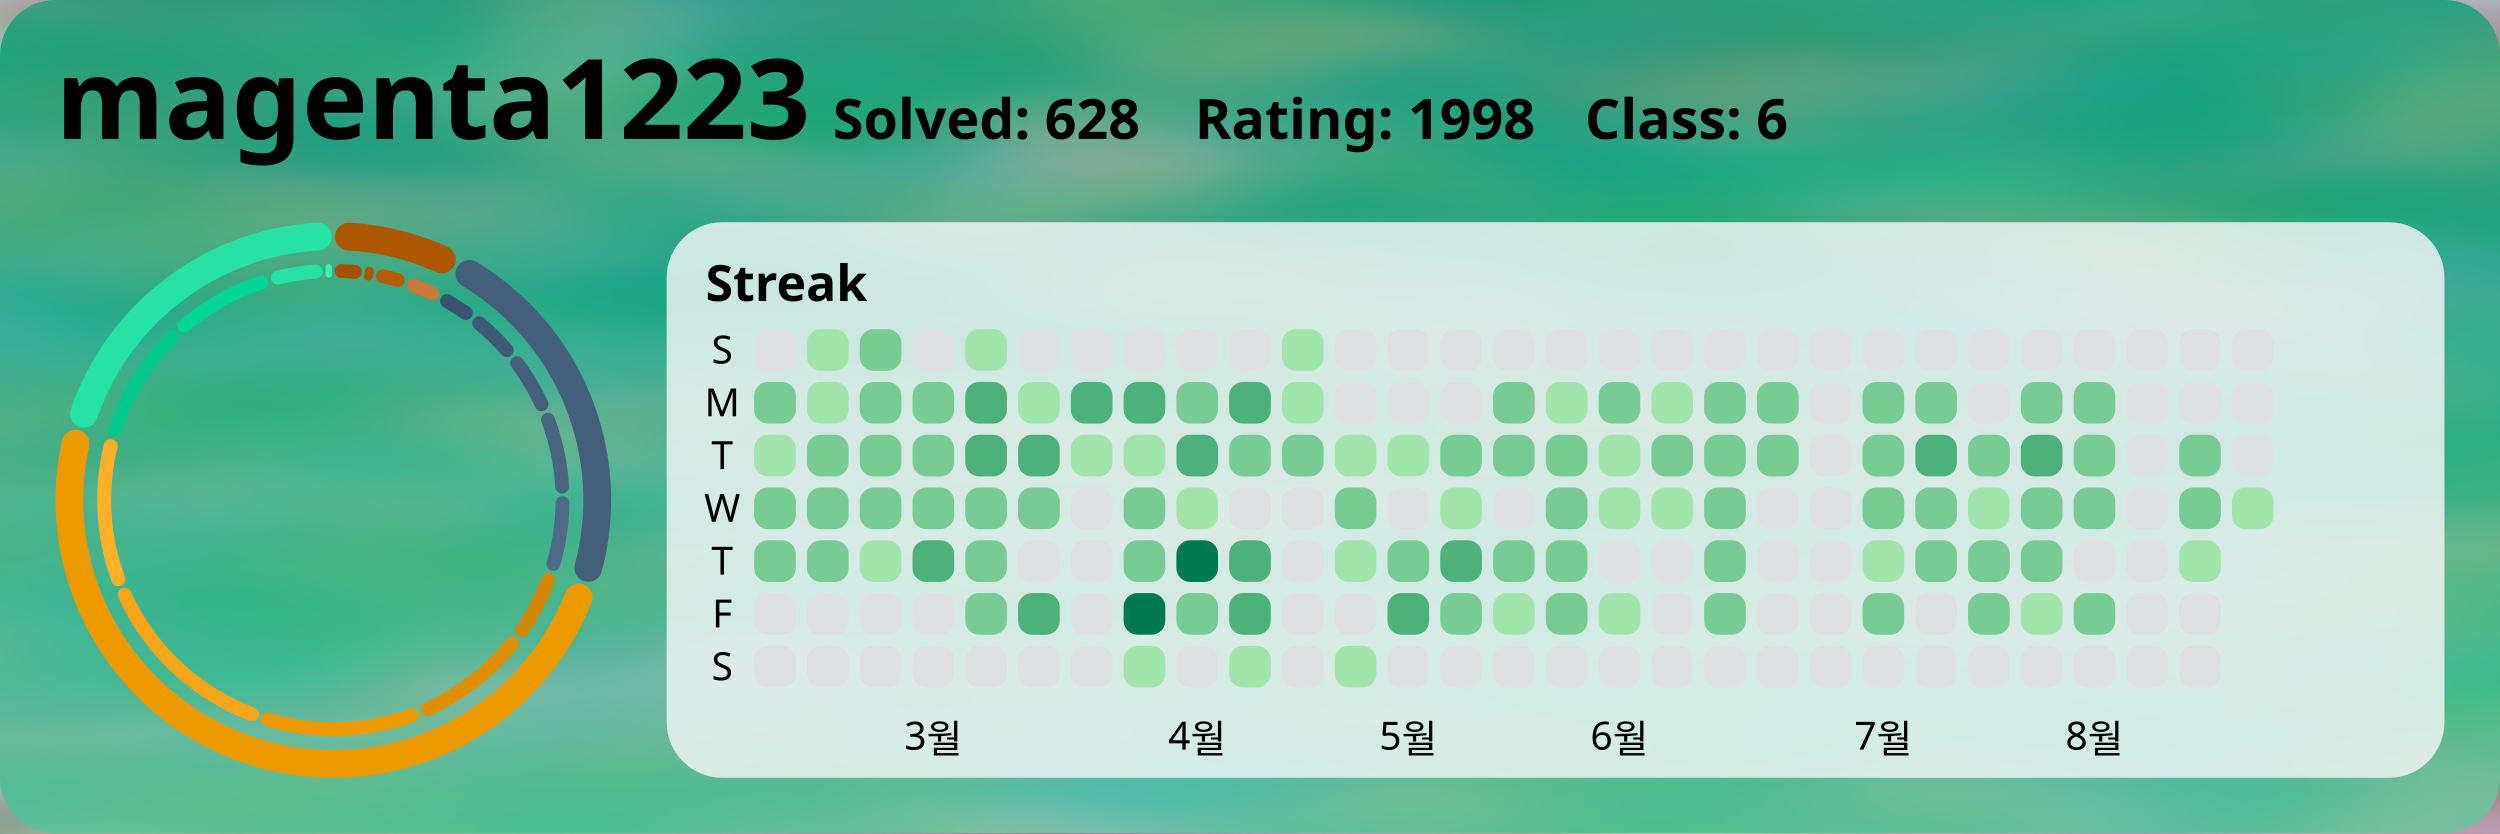
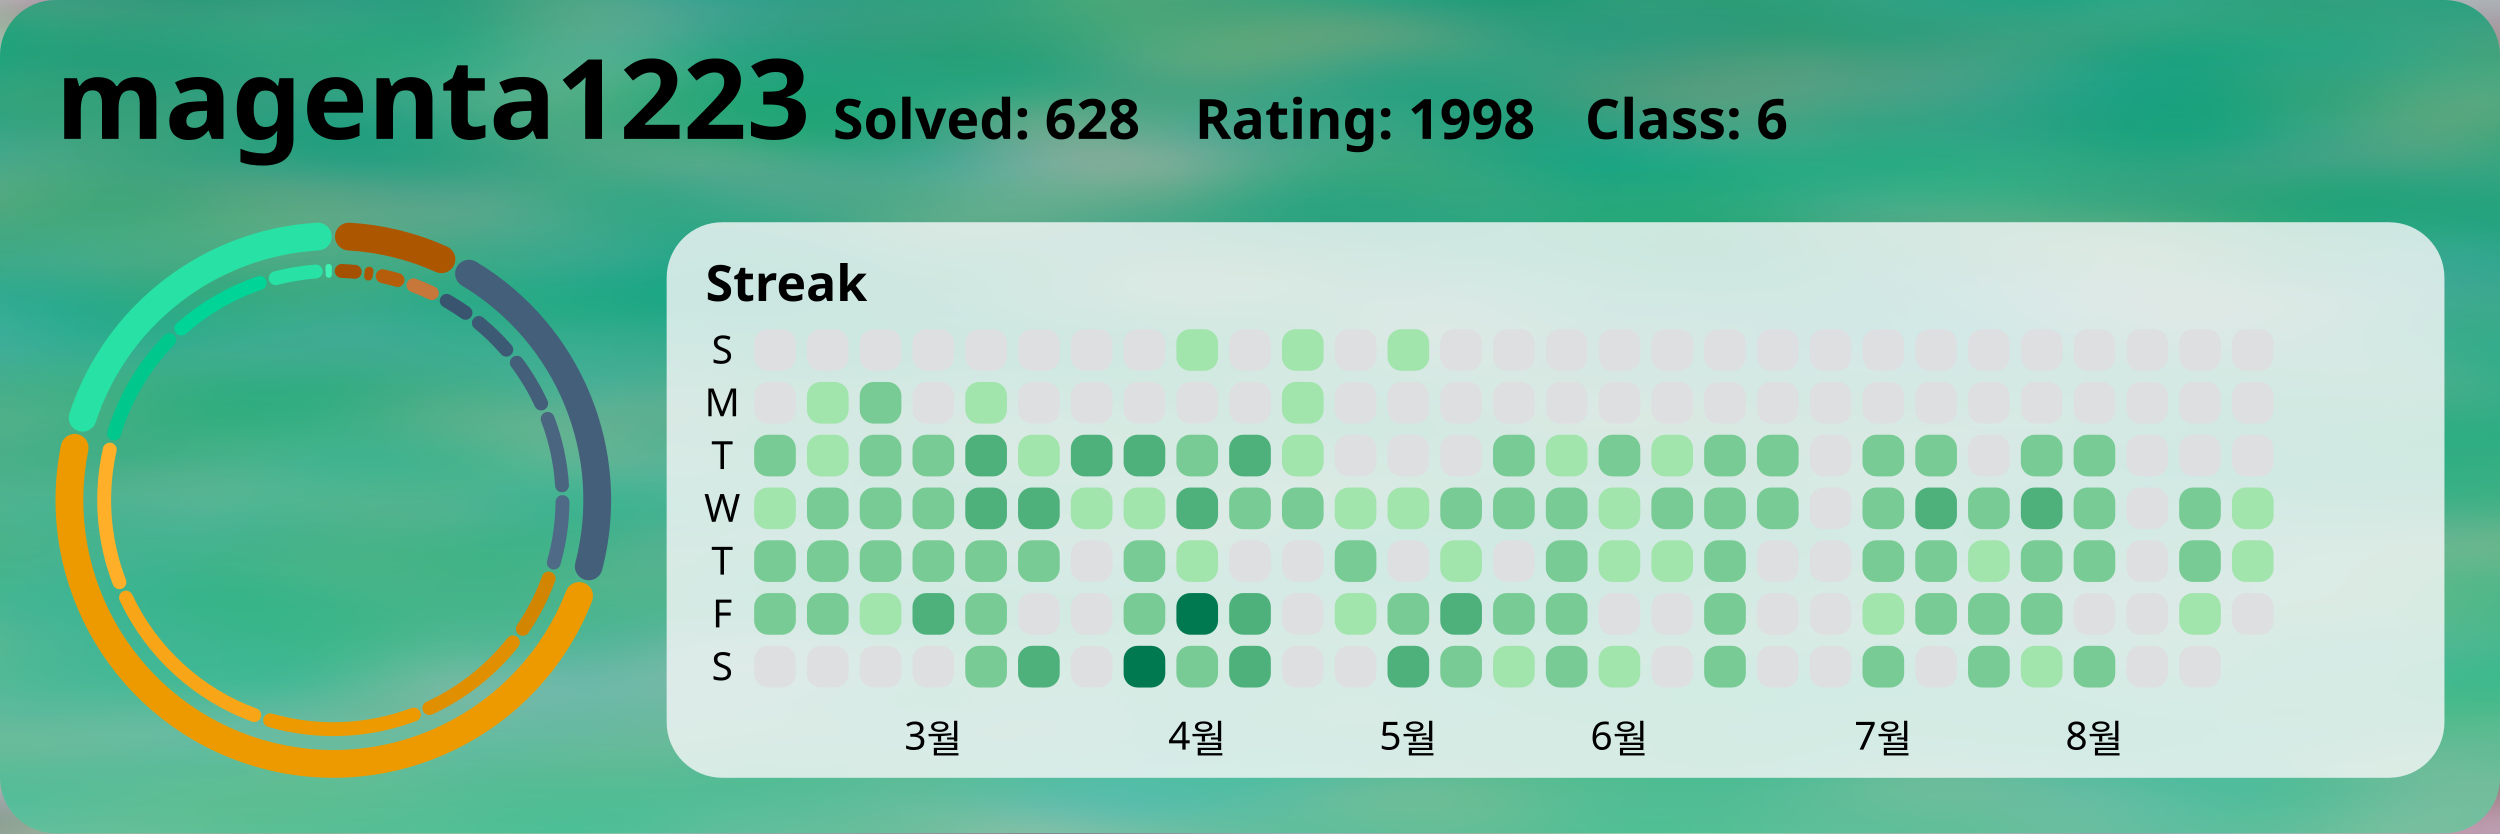
<svg xmlns="http://www.w3.org/2000/svg" id="svg" width="2700" height="900">
  <defs>
    <linearGradient id="ffflux-gradient" gradientTransform="rotate(360, 0.5, 0.5)" x1="50%" y1="0%" x2="50%" y2="100%">
      <stop id="stop1" stop-color="#00C78B" stop-opacity="1" offset="0%" />
      <stop id="stop2" stop-color="#51FDBD" stop-opacity="1" offset="100%" />
    </linearGradient>
    <filter id="ffflux-filter" x="-20%" y="-20%" width="140%" height="140%" filterUnits="objectBoundingBox" primitiveUnits="userSpaceOnUse" color-interpolation-filters="sRGB">
      <feTurbulence type="fractalNoise" baseFrequency="0.002 0.007" numOctaves="2" seed="2" stitchTiles="stitch" x="0%" y="0%" width="100%" height="100%" result="turbulence" />
      <feGaussianBlur stdDeviation="0 0" x="0%" y="0%" width="100%" height="100%" in="turbulence" edgeMode="duplicate" result="blur" />
      <feBlend mode="screen" x="0%" y="0%" width="100%" height="100%" in="SourceGraphic" in2="blur" result="blend" />
      <feComponentTransfer>
        <feFuncR type="linear" slope="0.75" />
        <feFuncG type="linear" slope="0.75" />
        <feFuncB type="linear" slope="0.75" />
      </feComponentTransfer>
    </filter>
  </defs>
  <rect width="2700" height="900" fill="url(#ffflux-gradient)" filter="url(#ffflux-filter)" rx="60" ry="60" />
  <text x="60" y="150" style="font-size: 120px; color: black; font-family: &quot;Noto Sans&quot;, sans-serif; font-weight: bold;">magenta1223</text>
  <text x="899.531" y="150" style="font-size: 60px; color: black; font-family: &quot;Noto Sans&quot;, sans-serif; font-weight: bold;">Solved: 628</text>
  <text x="1290.359" y="150" style="font-size: 60px; color: black; font-family: &quot;Noto Sans&quot;, sans-serif; font-weight: bold;">Rating: 1998</text>
  <text x="1711.656" y="150" style="font-size: 60px; color: black; font-family: &quot;Noto Sans&quot;, sans-serif; font-weight: bold;">Class: 6</text>
  <g transform="translate(360,540)">
    <path d="M0,-255L0,-240Z" fill="#9D4900" />
-     <path d="M1.528,-247.335A7.5,7.5,0,0,1,9.302,-254.83A255,255,0,0,1,23.987,-253.869A7.5,7.5,0,0,1,30.717,-245.425L30.717,-245.425A7.5,7.5,0,0,1,22.576,-238.936A240,240,0,0,0,8.754,-239.84A7.5,7.5,0,0,1,1.528,-247.335Z" fill="#A54F00" />
-     <path d="M34.115,-247.828A4.761,4.761,0,1,1,43.518,-246.351L42.507,-240.824A4.619,4.619,0,0,1,33.383,-242.258Z" fill="#AD5600" />
-     <path d="M46.016,-243.022A7.5,7.5,0,0,1,55.011,-248.995A255,255,0,0,1,71.748,-244.698A7.5,7.5,0,0,1,76.753,-235.13L76.753,-235.13A7.5,7.5,0,0,1,67.527,-230.304A240,240,0,0,0,51.775,-234.349A7.5,7.5,0,0,1,46.016,-243.022Z" fill="#B55D0A" />
-     <path d="M79.652,-234.164A7.5,7.5,0,0,1,89.396,-238.816A255,255,0,0,1,110.012,-230.049A7.5,7.5,0,0,1,113.42,-219.802L113.42,-219.802A7.5,7.5,0,0,1,103.54,-216.517A240,240,0,0,0,84.138,-224.768A7.5,7.5,0,0,1,79.652,-234.164Z" fill="#C67739" />
-     <path d="M116.127,-218.384A7.5,7.5,0,0,1,126.49,-221.416A255,255,0,0,1,147.534,-207.987A7.5,7.5,0,0,1,149.149,-197.311L149.149,-197.311A7.5,7.5,0,0,1,138.855,-195.753A240,240,0,0,0,119.05,-208.392A7.5,7.5,0,0,1,116.127,-218.384Z" fill="#38546E" />
-     <path d="M151.576,-195.453A7.5,7.5,0,0,1,162.304,-196.678A255,255,0,0,1,192.957,-166.711A7.5,7.5,0,0,1,191.975,-155.958L191.975,-155.958A7.5,7.5,0,0,1,181.606,-156.905A240,240,0,0,0,152.757,-185.109A7.5,7.5,0,0,1,151.576,-195.453Z" fill="#3D5A74" />
-     <path d="M193.887,-153.574A7.5,7.5,0,0,1,204.597,-152.2A255,255,0,0,1,231.673,-106.55A7.5,7.5,0,0,1,227.742,-96.492L227.742,-96.492A7.5,7.5,0,0,1,218.045,-100.282A240,240,0,0,0,192.562,-143.247A7.5,7.5,0,0,1,193.887,-153.574Z" fill="#435F7A" />
-     <path d="M228.917,-93.671A7.5,7.5,0,0,1,238.824,-89.376A255,255,0,0,1,254.555,-15.063A7.5,7.5,0,0,1,247.237,-7.122L247.237,-7.122A7.5,7.5,0,0,1,239.581,-14.177A240,240,0,0,0,224.776,-84.119A7.5,7.5,0,0,1,228.917,-93.671Z" fill="#496580" />
-     <path d="M247.307,-4.067A7.5,7.5,0,0,1,254.975,3.535A255,255,0,0,1,244.878,71.132A7.5,7.5,0,0,1,235.322,76.161L235.322,76.161A7.5,7.5,0,0,1,230.473,66.948A240,240,0,0,0,239.977,3.328A7.5,7.5,0,0,1,247.307,-4.067Z" fill="#4E6A86" />
-     <path d="M234.363,79.063A7.5,7.5,0,0,1,239.04,88.796A255,255,0,0,1,209.825,144.909A7.5,7.5,0,0,1,199.169,146.658L199.169,146.658A7.5,7.5,0,0,1,197.482,136.384A240,240,0,0,0,224.979,83.573A7.5,7.5,0,0,1,234.363,79.063Z" fill="#D28500" />
-     <path d="M197.342,149.108A7.5,7.5,0,0,1,198.702,159.82A255,255,0,0,1,104.8,232.469A7.5,7.5,0,0,1,94.772,228.463L94.772,228.463A7.5,7.5,0,0,1,98.635,218.795A240,240,0,0,0,187.014,150.419A7.5,7.5,0,0,1,197.342,149.108Z" fill="#DF8F00" />
-     <path d="M91.943,229.616A7.5,7.5,0,0,1,87.573,239.491A255,255,0,0,1,-72.977,244.335A7.5,7.5,0,0,1,-77.934,234.741L-77.934,234.741A7.5,7.5,0,0,1,-68.684,229.962A240,240,0,0,0,82.422,225.403A7.5,7.5,0,0,1,91.943,229.616Z" fill="#EC9A00" />
-     <path d="M-80.828,233.76A7.5,7.5,0,0,1,-90.596,238.364A255,255,0,0,1,-232.205,105.384A7.5,7.5,0,0,1,-228.224,95.346L-228.224,95.346A7.5,7.5,0,0,1,-218.546,99.185A240,240,0,0,0,-85.266,224.343A7.5,7.5,0,0,1,-80.828,233.76Z" fill="#F9A518" />
-     <path d="M-229.385,92.519A7.5,7.5,0,0,1,-239.27,88.175A255,255,0,0,1,-247.844,-59.985A7.5,7.5,0,0,1,-238.526,-65.441L-238.526,-65.441A7.5,7.5,0,0,1,-233.265,-56.457A240,240,0,0,0,-225.196,82.988A7.5,7.5,0,0,1,-229.385,92.519Z" fill="#FFB028" />
-     <path d="M-237.699,-68.383A7.5,7.5,0,0,1,-242.811,-77.895A255,255,0,0,1,-179.411,-181.209A7.5,7.5,0,0,1,-168.616,-180.958L-168.616,-180.958A7.5,7.5,0,0,1,-168.858,-170.549A240,240,0,0,0,-228.528,-73.313A7.5,7.5,0,0,1,-237.699,-68.383Z" fill="#00C78B" />
-     <path d="M-166.367,-183.027A7.5,7.5,0,0,1,-165.723,-193.806A255,255,0,0,1,-79.723,-242.217A7.5,7.5,0,0,1,-70.174,-237.177L-70.174,-237.177A7.5,7.5,0,0,1,-75.034,-227.969A240,240,0,0,0,-155.974,-182.406A7.5,7.5,0,0,1,-166.367,-183.027Z" fill="#00D497" />
-     <path d="M-67.238,-238.025A7.5,7.5,0,0,1,-61.852,-247.385A255,255,0,0,1,-19.539,-254.25A7.5,7.5,0,0,1,-11.47,-247.074L-11.47,-247.074A7.5,7.5,0,0,1,-18.389,-239.294A240,240,0,0,0,-58.214,-232.833A7.5,7.5,0,0,1,-67.238,-238.025Z" fill="#27E2A4" />
-     <path d="M-8.581,-251.279A3.528,3.528,0,1,1,-1.528,-251.421L-1.528,-243.316A3.365,3.365,0,0,1,-8.255,-243.18Z" fill="#3EF0B1" />
+     <path d="M1.528,-247.335A7.5,7.5,0,0,1,9.302,-254.83A255,255,0,0,1,23.881,-253.879A7.5,7.5,0,0,1,30.615,-245.438L30.615,-245.438A7.5,7.5,0,0,1,22.476,-238.945A240,240,0,0,0,8.754,-239.84A7.5,7.5,0,0,1,1.528,-247.335Z" fill="#A54F00" />
+     <path d="M34.015,-247.862A4.741,4.741,0,1,1,43.38,-246.396L42.365,-240.829A4.599,4.599,0,0,1,33.28,-242.252Z" fill="#AD5600" />
+     <path d="M45.876,-243.048A7.5,7.5,0,0,1,54.868,-249.027A255,255,0,0,1,71.496,-244.772A7.5,7.5,0,0,1,76.511,-235.209L76.511,-235.209A7.5,7.5,0,0,1,67.291,-230.373A240,240,0,0,0,51.64,-234.379A7.5,7.5,0,0,1,45.876,-243.048Z" fill="#B55D0A" />
+     <path d="M79.411,-234.245A7.5,7.5,0,0,1,89.151,-238.908A255,255,0,0,1,109.657,-230.218A7.5,7.5,0,0,1,113.081,-219.977L113.081,-219.977A7.5,7.5,0,0,1,103.207,-216.676A240,240,0,0,0,83.907,-224.855A7.5,7.5,0,0,1,79.411,-234.245Z" fill="#C67739" />
+     <path d="M115.79,-218.563A7.5,7.5,0,0,1,126.149,-221.611A255,255,0,0,1,147.1,-208.295A7.5,7.5,0,0,1,148.738,-197.621L148.738,-197.621A7.5,7.5,0,0,1,138.447,-196.042A240,240,0,0,0,118.729,-208.575A7.5,7.5,0,0,1,115.79,-218.563Z" fill="#38546E" />
+     <path d="M151.168,-195.768A7.5,7.5,0,0,1,161.894,-197.016A255,255,0,0,1,192.48,-167.261A7.5,7.5,0,0,1,191.529,-156.505L191.529,-156.505A7.5,7.5,0,0,1,181.158,-157.422A240,240,0,0,0,152.371,-185.427A7.5,7.5,0,0,1,151.168,-195.768Z" fill="#3D5A74" />
+     <path d="M193.448,-154.127A7.5,7.5,0,0,1,204.162,-152.783A255,255,0,0,1,231.271,-107.418A7.5,7.5,0,0,1,227.378,-97.346L227.378,-97.346A7.5,7.5,0,0,1,217.667,-101.099A240,240,0,0,0,192.153,-143.796A7.5,7.5,0,0,1,193.448,-154.127Z" fill="#435F7A" />
+     <path d="M228.564,-94.529A7.5,7.5,0,0,1,238.487,-90.272A255,255,0,0,1,254.477,-16.32A7.5,7.5,0,0,1,247.199,-8.343L247.199,-8.343A7.5,7.5,0,0,1,239.508,-15.36A240,240,0,0,0,224.458,-84.962A7.5,7.5,0,0,1,228.564,-94.529Z" fill="#496580" />
+     <path d="M247.283,-5.288A7.5,7.5,0,0,1,254.99,2.276A255,255,0,0,1,245.302,69.655A7.5,7.5,0,0,1,235.777,74.741L235.777,74.741A7.5,7.5,0,0,1,230.873,65.558A240,240,0,0,0,239.99,2.142A7.5,7.5,0,0,1,247.283,-5.288Z" fill="#4E6A86" />
+     <path d="M234.836,77.649A7.5,7.5,0,0,1,239.571,87.353A255,255,0,0,1,210.842,143.425A7.5,7.5,0,0,1,200.199,145.25L200.199,145.25A7.5,7.5,0,0,1,198.44,134.988A240,240,0,0,0,225.479,82.215A7.5,7.5,0,0,1,234.836,77.649Z" fill="#D28500" />
+     <path d="M198.389,147.712A7.5,7.5,0,0,1,199.825,158.414A255,255,0,0,1,106.838,231.54A7.5,7.5,0,0,1,96.776,227.621L96.776,227.621A7.5,7.5,0,0,1,100.554,217.92A240,240,0,0,0,188.07,149.096A7.5,7.5,0,0,1,198.389,147.712Z" fill="#DF8F00" />
+     <path d="M93.956,228.8A7.5,7.5,0,0,1,89.674,238.712A255,255,0,0,1,-70.269,245.127A7.5,7.5,0,0,1,-75.332,235.589L-75.332,235.589A7.5,7.5,0,0,1,-66.136,230.708A240,240,0,0,0,84.399,224.67A7.5,7.5,0,0,1,93.956,228.8Z" fill="#EC9A00" />
+     <path d="M-78.237,234.64A7.5,7.5,0,0,1,-87.953,239.352A255,255,0,0,1,-230.73,108.576A7.5,7.5,0,0,1,-226.888,98.484L-226.888,98.484A7.5,7.5,0,0,1,-217.158,102.189A240,240,0,0,0,-82.779,225.272A7.5,7.5,0,0,1,-78.237,234.64Z" fill="#F9A518" />
+     <path d="M-228.087,95.673A7.5,7.5,0,0,1,-238.032,91.465A255,255,0,0,1,-248.767,-56.036A7.5,7.5,0,0,1,-239.536,-61.639L-239.536,-61.639A7.5,7.5,0,0,1,-234.134,-52.74A240,240,0,0,0,-224.03,86.085A7.5,7.5,0,0,1,-228.087,95.673Z" fill="#FFB028" />
+     <path d="M-238.757,-64.594A7.5,7.5,0,0,1,-244.02,-74.023A255,255,0,0,1,-182.585,-178.011A7.5,7.5,0,0,1,-171.787,-177.951L-171.787,-177.951A7.5,7.5,0,0,1,-171.845,-167.539A240,240,0,0,0,-229.666,-69.669A7.5,7.5,0,0,1,-238.757,-64.594Z" fill="#00C78B" />
+     <path d="M-169.575,-180.059A7.5,7.5,0,0,1,-169.121,-190.848A255,255,0,0,1,-81.93,-241.48A7.5,7.5,0,0,1,-72.334,-236.527L-72.334,-236.527A7.5,7.5,0,0,1,-77.11,-227.275A240,240,0,0,0,-159.173,-179.622A7.5,7.5,0,0,1,-169.575,-180.059Z" fill="#00D497" />
+     <path d="M-69.407,-237.402A7.5,7.5,0,0,1,-64.107,-246.81A255,255,0,0,1,-19.506,-254.253A7.5,7.5,0,0,1,-11.438,-247.075L-11.438,-247.075A7.5,7.5,0,0,1,-18.359,-239.297A240,240,0,0,0,-60.336,-232.292A7.5,7.5,0,0,1,-69.407,-237.402Z" fill="#27E2A4" />
+     <path d="M-8.549,-251.297A3.512,3.512,0,1,1,-1.528,-251.437L-1.528,-243.3A3.349,3.349,0,0,1,-8.223,-243.166Z" fill="#3EF0B1" />
    <path d="M0,-255L0,-240Z" fill="#51FDBD" />
    <path d="M0,-255L0,-240Z" fill="#009EE5" />
    <path d="M0,-255L0,-240Z" fill="#00A9F0" />
    <path d="M0,-255L0,-240Z" fill="#00B4FC" />
    <path d="M0,-255L0,-240Z" fill="#2BBFFF" />
    <path d="M0,-255L0,-240Z" fill="#41CAFF" />
    <path d="M0,-255L0,-240Z" fill="#E0004C" />
    <path d="M0,-255L0,-240Z" fill="#EA0053" />
    <path d="M0,-255L0,-240Z" fill="#F5005A" />
    <path d="M0,-255L0,-240Z" fill="#FF0062" />
    <path d="M0,-255L0,-240Z" fill="#CE3D38" />
-     <path d="M1.761,-284.507A15,15,0,0,1,17.643,-299.481A300,300,0,0,1,123.342,-273.472A15,15,0,0,1,130.462,-252.838L130.462,-252.838A15,15,0,0,1,111.008,-246.125A270,270,0,0,0,15.879,-269.533A15,15,0,0,1,1.761,-284.507Z" fill="#AD5600" />
-     <path d="M133.582,-251.203A15,15,0,0,1,154.599,-257.097A300,300,0,0,1,289.891,77.223A15,15,0,0,1,270.689,87.604L270.689,87.604A15,15,0,0,1,260.902,69.501A270,270,0,0,0,139.139,-231.388A15,15,0,0,1,133.582,-251.203Z" fill="#435F7A" />
-     <path d="M269.584,90.949A15,15,0,0,1,278.818,110.727A300,300,0,0,1,-293.086,-64.034A15,15,0,0,1,-274.374,-75.273L-274.374,-75.273A15,15,0,0,1,-263.778,-57.631A270,270,0,0,0,250.936,99.655A15,15,0,0,1,269.584,90.949Z" fill="#EC9A00" />
-     <path d="M-273.421,-78.664A15,15,0,0,1,-283.54,-98.005A300,300,0,0,1,-17.643,-299.481A15,15,0,0,1,-1.761,-284.507L-1.761,-284.507A15,15,0,0,1,-15.879,-269.533A270,270,0,0,0,-255.186,-88.204A15,15,0,0,1,-273.421,-78.664Z" fill="#27E2A4" />
+     <path d="M1.761,-284.507A15,15,0,0,1,17.643,-299.481A300,300,0,0,1,122.921,-273.661A15,15,0,0,1,130.073,-253.038L130.073,-253.038A15,15,0,0,1,110.629,-246.295A270,270,0,0,0,15.879,-269.533A15,15,0,0,1,1.761,-284.507Z" fill="#AD5600" />
+     <path d="M133.195,-251.408A15,15,0,0,1,154.203,-257.335A300,300,0,0,1,290.351,75.474A15,15,0,0,1,271.212,85.971L271.212,85.971A15,15,0,0,1,261.316,67.927A270,270,0,0,0,138.783,-231.602A15,15,0,0,1,133.195,-251.408Z" fill="#435F7A" />
+     <path d="M270.127,89.322A15,15,0,0,1,279.48,109.044A300,300,0,0,1,-294.068,-59.365A15,15,0,0,1,-275.537,-70.9L-275.537,-70.9A15,15,0,0,1,-264.661,-53.428A270,270,0,0,0,251.532,98.14A15,15,0,0,1,270.127,89.322Z" fill="#EC9A00" />
+     <path d="M-274.638,-74.305A15,15,0,0,1,-285.063,-93.483A300,300,0,0,1,-17.643,-299.481A15,15,0,0,1,-1.761,-284.507L-1.761,-284.507A15,15,0,0,1,-15.879,-269.533A270,270,0,0,0,-256.557,-84.135A15,15,0,0,1,-274.638,-74.305Z" fill="#27E2A4" />
    <path d="M0,-300L0,-270Z" fill="#00B4FC" />
    <path d="M0,-300L0,-270Z" fill="#F5005A" />
  </g>
  <rect transform="translate(720,240)" width="1920" height="600" rx="60" ry="60" style="fill: rgb(247, 248, 249); opacity: 0.8;" />
  <text transform="translate(720,240)" x="42" y="66" style="dominant-baseline: middle; font-size: 54px; color: black; font-family: &quot;Noto Sans&quot;, sans-serif; font-weight: bold;">Streak</text>
  <g transform="translate(780,378)">
    <text x="0" y="0" style="text-anchor: middle; dominant-baseline: middle; font-size: 42px; color: black; font-family: &quot;Noto Sans&quot;, sans-serif;">S</text>
    <text x="0" y="57" style="text-anchor: middle; dominant-baseline: middle; font-size: 42px; color: black; font-family: &quot;Noto Sans&quot;, sans-serif;">M</text>
    <text x="0" y="114" style="text-anchor: middle; dominant-baseline: middle; font-size: 42px; color: black; font-family: &quot;Noto Sans&quot;, sans-serif;">T</text>
    <text x="0" y="171" style="text-anchor: middle; dominant-baseline: middle; font-size: 42px; color: black; font-family: &quot;Noto Sans&quot;, sans-serif;">W</text>
    <text x="0" y="228" style="text-anchor: middle; dominant-baseline: middle; font-size: 42px; color: black; font-family: &quot;Noto Sans&quot;, sans-serif;">T</text>
    <text x="0" y="285" style="text-anchor: middle; dominant-baseline: middle; font-size: 42px; color: black; font-family: &quot;Noto Sans&quot;, sans-serif;">F</text>
    <text x="0" y="342" style="text-anchor: middle; dominant-baseline: middle; font-size: 42px; color: black; font-family: &quot;Noto Sans&quot;, sans-serif;">S</text>
    <rect rx="15" ry="15" width="45" height="45" fill="#DDDFE0" x="34.5" y="-22.5" />
-     <rect rx="15" ry="15" width="45" height="45" fill="#78CB94" x="34.5" y="34.5" />
-     <rect rx="15" ry="15" width="45" height="45" fill="#A1E4AC" x="34.5" y="91.5" />
-     <rect rx="15" ry="15" width="45" height="45" fill="#78CB94" x="34.5" y="148.5" />
+     <rect rx="15" ry="15" width="45" height="45" fill="#DDDFE0" x="34.5" y="34.5" />
+     <rect rx="15" ry="15" width="45" height="45" fill="#78CB94" x="34.5" y="91.5" />
+     <rect rx="15" ry="15" width="45" height="45" fill="#A1E4AC" x="34.5" y="148.5" />
    <rect rx="15" ry="15" width="45" height="45" fill="#78CB94" x="34.5" y="205.5" />
-     <rect rx="15" ry="15" width="45" height="45" fill="#DDDFE0" x="34.5" y="262.5" />
+     <rect rx="15" ry="15" width="45" height="45" fill="#78CB94" x="34.5" y="262.5" />
    <rect rx="15" ry="15" width="45" height="45" fill="#DDDFE0" x="34.5" y="319.5" />
-     <rect rx="15" ry="15" width="45" height="45" fill="#A1E4AC" x="91.5" y="-22.5" />
+     <rect rx="15" ry="15" width="45" height="45" fill="#DDDFE0" x="91.5" y="-22.5" />
    <rect rx="15" ry="15" width="45" height="45" fill="#A1E4AC" x="91.5" y="34.5" />
-     <rect rx="15" ry="15" width="45" height="45" fill="#78CB94" x="91.5" y="91.5" />
+     <rect rx="15" ry="15" width="45" height="45" fill="#A1E4AC" x="91.5" y="91.5" />
    <rect rx="15" ry="15" width="45" height="45" fill="#78CB94" x="91.5" y="148.5" />
    <rect rx="15" ry="15" width="45" height="45" fill="#78CB94" x="91.5" y="205.5" />
-     <rect rx="15" ry="15" width="45" height="45" fill="#DDDFE0" x="91.5" y="262.5" />
+     <rect rx="15" ry="15" width="45" height="45" fill="#78CB94" x="91.5" y="262.5" />
    <rect rx="15" ry="15" width="45" height="45" fill="#DDDFE0" x="91.5" y="319.5" />
-     <rect rx="15" ry="15" width="45" height="45" fill="#78CB94" x="148.5" y="-22.5" />
+     <rect rx="15" ry="15" width="45" height="45" fill="#DDDFE0" x="148.5" y="-22.5" />
    <rect rx="15" ry="15" width="45" height="45" fill="#78CB94" x="148.5" y="34.5" />
    <rect rx="15" ry="15" width="45" height="45" fill="#78CB94" x="148.5" y="91.5" />
    <rect rx="15" ry="15" width="45" height="45" fill="#78CB94" x="148.5" y="148.5" />
-     <rect rx="15" ry="15" width="45" height="45" fill="#A1E4AC" x="148.5" y="205.5" />
-     <rect rx="15" ry="15" width="45" height="45" fill="#DDDFE0" x="148.5" y="262.5" />
+     <rect rx="15" ry="15" width="45" height="45" fill="#78CB94" x="148.5" y="205.5" />
+     <rect rx="15" ry="15" width="45" height="45" fill="#A1E4AC" x="148.5" y="262.5" />
    <rect rx="15" ry="15" width="45" height="45" fill="#DDDFE0" x="148.5" y="319.5" />
    <rect rx="15" ry="15" width="45" height="45" fill="#DDDFE0" x="205.5" y="-22.5" />
-     <rect rx="15" ry="15" width="45" height="45" fill="#78CB94" x="205.5" y="34.5" />
+     <rect rx="15" ry="15" width="45" height="45" fill="#DDDFE0" x="205.5" y="34.5" />
    <rect rx="15" ry="15" width="45" height="45" fill="#78CB94" x="205.5" y="91.5" />
    <rect rx="15" ry="15" width="45" height="45" fill="#78CB94" x="205.5" y="148.5" />
-     <rect rx="15" ry="15" width="45" height="45" fill="#4EB17C" x="205.5" y="205.5" />
-     <rect rx="15" ry="15" width="45" height="45" fill="#DDDFE0" x="205.5" y="262.5" />
+     <rect rx="15" ry="15" width="45" height="45" fill="#78CB94" x="205.5" y="205.5" />
+     <rect rx="15" ry="15" width="45" height="45" fill="#4EB17C" x="205.5" y="262.5" />
    <rect rx="15" ry="15" width="45" height="45" fill="#DDDFE0" x="205.5" y="319.5" />
    <text x="228" y="399" style="text-anchor: middle; dominant-baseline: hanging; font-size: 42px; color: black; font-family: &quot;Noto Sans&quot;, sans-serif;">3월</text>
-     <rect rx="15" ry="15" width="45" height="45" fill="#A1E4AC" x="262.5" y="-22.5" />
-     <rect rx="15" ry="15" width="45" height="45" fill="#4EB17C" x="262.5" y="34.5" />
+     <rect rx="15" ry="15" width="45" height="45" fill="#DDDFE0" x="262.5" y="-22.5" />
+     <rect rx="15" ry="15" width="45" height="45" fill="#A1E4AC" x="262.5" y="34.5" />
    <rect rx="15" ry="15" width="45" height="45" fill="#4EB17C" x="262.5" y="91.5" />
-     <rect rx="15" ry="15" width="45" height="45" fill="#78CB94" x="262.5" y="148.5" />
+     <rect rx="15" ry="15" width="45" height="45" fill="#4EB17C" x="262.5" y="148.5" />
    <rect rx="15" ry="15" width="45" height="45" fill="#78CB94" x="262.5" y="205.5" />
    <rect rx="15" ry="15" width="45" height="45" fill="#78CB94" x="262.5" y="262.5" />
-     <rect rx="15" ry="15" width="45" height="45" fill="#DDDFE0" x="262.5" y="319.5" />
+     <rect rx="15" ry="15" width="45" height="45" fill="#78CB94" x="262.5" y="319.5" />
    <rect rx="15" ry="15" width="45" height="45" fill="#DDDFE0" x="319.5" y="-22.5" />
-     <rect rx="15" ry="15" width="45" height="45" fill="#A1E4AC" x="319.5" y="34.5" />
-     <rect rx="15" ry="15" width="45" height="45" fill="#4EB17C" x="319.5" y="91.5" />
-     <rect rx="15" ry="15" width="45" height="45" fill="#78CB94" x="319.5" y="148.5" />
-     <rect rx="15" ry="15" width="45" height="45" fill="#DDDFE0" x="319.5" y="205.5" />
-     <rect rx="15" ry="15" width="45" height="45" fill="#4EB17C" x="319.5" y="262.5" />
-     <rect rx="15" ry="15" width="45" height="45" fill="#DDDFE0" x="319.5" y="319.5" />
+     <rect rx="15" ry="15" width="45" height="45" fill="#DDDFE0" x="319.5" y="34.5" />
+     <rect rx="15" ry="15" width="45" height="45" fill="#A1E4AC" x="319.5" y="91.5" />
+     <rect rx="15" ry="15" width="45" height="45" fill="#4EB17C" x="319.5" y="148.5" />
+     <rect rx="15" ry="15" width="45" height="45" fill="#78CB94" x="319.5" y="205.5" />
+     <rect rx="15" ry="15" width="45" height="45" fill="#DDDFE0" x="319.5" y="262.5" />
+     <rect rx="15" ry="15" width="45" height="45" fill="#4EB17C" x="319.5" y="319.5" />
    <rect rx="15" ry="15" width="45" height="45" fill="#DDDFE0" x="376.5" y="-22.5" />
-     <rect rx="15" ry="15" width="45" height="45" fill="#4EB17C" x="376.5" y="34.5" />
-     <rect rx="15" ry="15" width="45" height="45" fill="#A1E4AC" x="376.5" y="91.5" />
-     <rect rx="15" ry="15" width="45" height="45" fill="#DDDFE0" x="376.5" y="148.5" />
+     <rect rx="15" ry="15" width="45" height="45" fill="#DDDFE0" x="376.5" y="34.5" />
+     <rect rx="15" ry="15" width="45" height="45" fill="#4EB17C" x="376.5" y="91.5" />
+     <rect rx="15" ry="15" width="45" height="45" fill="#A1E4AC" x="376.5" y="148.5" />
    <rect rx="15" ry="15" width="45" height="45" fill="#DDDFE0" x="376.5" y="205.5" />
    <rect rx="15" ry="15" width="45" height="45" fill="#DDDFE0" x="376.5" y="262.5" />
    <rect rx="15" ry="15" width="45" height="45" fill="#DDDFE0" x="376.5" y="319.5" />
    <rect rx="15" ry="15" width="45" height="45" fill="#DDDFE0" x="433.5" y="-22.5" />
-     <rect rx="15" ry="15" width="45" height="45" fill="#4EB17C" x="433.5" y="34.5" />
-     <rect rx="15" ry="15" width="45" height="45" fill="#A1E4AC" x="433.5" y="91.5" />
-     <rect rx="15" ry="15" width="45" height="45" fill="#78CB94" x="433.5" y="148.5" />
+     <rect rx="15" ry="15" width="45" height="45" fill="#DDDFE0" x="433.5" y="34.5" />
+     <rect rx="15" ry="15" width="45" height="45" fill="#4EB17C" x="433.5" y="91.5" />
+     <rect rx="15" ry="15" width="45" height="45" fill="#A1E4AC" x="433.5" y="148.5" />
    <rect rx="15" ry="15" width="45" height="45" fill="#78CB94" x="433.5" y="205.5" />
-     <rect rx="15" ry="15" width="45" height="45" fill="#007950" x="433.5" y="262.5" />
-     <rect rx="15" ry="15" width="45" height="45" fill="#A1E4AC" x="433.5" y="319.5" />
-     <rect rx="15" ry="15" width="45" height="45" fill="#DDDFE0" x="490.5" y="-22.5" />
-     <rect rx="15" ry="15" width="45" height="45" fill="#78CB94" x="490.5" y="34.5" />
-     <rect rx="15" ry="15" width="45" height="45" fill="#4EB17C" x="490.5" y="91.5" />
-     <rect rx="15" ry="15" width="45" height="45" fill="#A1E4AC" x="490.5" y="148.5" />
-     <rect rx="15" ry="15" width="45" height="45" fill="#007950" x="490.5" y="205.5" />
-     <rect rx="15" ry="15" width="45" height="45" fill="#78CB94" x="490.5" y="262.5" />
-     <rect rx="15" ry="15" width="45" height="45" fill="#DDDFE0" x="490.5" y="319.5" />
+     <rect rx="15" ry="15" width="45" height="45" fill="#78CB94" x="433.5" y="262.5" />
+     <rect rx="15" ry="15" width="45" height="45" fill="#007950" x="433.5" y="319.5" />
+     <rect rx="15" ry="15" width="45" height="45" fill="#A1E4AC" x="490.5" y="-22.5" />
+     <rect rx="15" ry="15" width="45" height="45" fill="#DDDFE0" x="490.5" y="34.5" />
+     <rect rx="15" ry="15" width="45" height="45" fill="#78CB94" x="490.5" y="91.5" />
+     <rect rx="15" ry="15" width="45" height="45" fill="#4EB17C" x="490.5" y="148.5" />
+     <rect rx="15" ry="15" width="45" height="45" fill="#A1E4AC" x="490.5" y="205.5" />
+     <rect rx="15" ry="15" width="45" height="45" fill="#007950" x="490.5" y="262.5" />
+     <rect rx="15" ry="15" width="45" height="45" fill="#78CB94" x="490.5" y="319.5" />
    <text x="513" y="399" style="text-anchor: middle; dominant-baseline: hanging; font-size: 42px; color: black; font-family: &quot;Noto Sans&quot;, sans-serif;">4월</text>
    <rect rx="15" ry="15" width="45" height="45" fill="#DDDFE0" x="547.5" y="-22.5" />
-     <rect rx="15" ry="15" width="45" height="45" fill="#4EB17C" x="547.5" y="34.5" />
-     <rect rx="15" ry="15" width="45" height="45" fill="#78CB94" x="547.5" y="91.5" />
-     <rect rx="15" ry="15" width="45" height="45" fill="#DDDFE0" x="547.5" y="148.5" />
-     <rect rx="15" ry="15" width="45" height="45" fill="#4EB17C" x="547.5" y="205.5" />
+     <rect rx="15" ry="15" width="45" height="45" fill="#DDDFE0" x="547.5" y="34.5" />
+     <rect rx="15" ry="15" width="45" height="45" fill="#4EB17C" x="547.5" y="91.5" />
+     <rect rx="15" ry="15" width="45" height="45" fill="#78CB94" x="547.5" y="148.5" />
+     <rect rx="15" ry="15" width="45" height="45" fill="#DDDFE0" x="547.5" y="205.5" />
    <rect rx="15" ry="15" width="45" height="45" fill="#4EB17C" x="547.5" y="262.5" />
-     <rect rx="15" ry="15" width="45" height="45" fill="#A1E4AC" x="547.5" y="319.5" />
+     <rect rx="15" ry="15" width="45" height="45" fill="#4EB17C" x="547.5" y="319.5" />
    <rect rx="15" ry="15" width="45" height="45" fill="#A1E4AC" x="604.5" y="-22.5" />
    <rect rx="15" ry="15" width="45" height="45" fill="#A1E4AC" x="604.5" y="34.5" />
-     <rect rx="15" ry="15" width="45" height="45" fill="#78CB94" x="604.5" y="91.5" />
-     <rect rx="15" ry="15" width="45" height="45" fill="#DDDFE0" x="604.5" y="148.5" />
+     <rect rx="15" ry="15" width="45" height="45" fill="#A1E4AC" x="604.5" y="91.5" />
+     <rect rx="15" ry="15" width="45" height="45" fill="#78CB94" x="604.5" y="148.5" />
    <rect rx="15" ry="15" width="45" height="45" fill="#DDDFE0" x="604.5" y="205.5" />
    <rect rx="15" ry="15" width="45" height="45" fill="#DDDFE0" x="604.5" y="262.5" />
    <rect rx="15" ry="15" width="45" height="45" fill="#DDDFE0" x="604.5" y="319.5" />
    <rect rx="15" ry="15" width="45" height="45" fill="#DDDFE0" x="661.5" y="-22.5" />
    <rect rx="15" ry="15" width="45" height="45" fill="#DDDFE0" x="661.5" y="34.5" />
-     <rect rx="15" ry="15" width="45" height="45" fill="#A1E4AC" x="661.5" y="91.5" />
-     <rect rx="15" ry="15" width="45" height="45" fill="#78CB94" x="661.5" y="148.5" />
-     <rect rx="15" ry="15" width="45" height="45" fill="#A1E4AC" x="661.5" y="205.5" />
-     <rect rx="15" ry="15" width="45" height="45" fill="#DDDFE0" x="661.5" y="262.5" />
-     <rect rx="15" ry="15" width="45" height="45" fill="#A1E4AC" x="661.5" y="319.5" />
-     <rect rx="15" ry="15" width="45" height="45" fill="#DDDFE0" x="718.5" y="-22.5" />
+     <rect rx="15" ry="15" width="45" height="45" fill="#DDDFE0" x="661.5" y="91.5" />
+     <rect rx="15" ry="15" width="45" height="45" fill="#A1E4AC" x="661.5" y="148.5" />
+     <rect rx="15" ry="15" width="45" height="45" fill="#78CB94" x="661.5" y="205.5" />
+     <rect rx="15" ry="15" width="45" height="45" fill="#A1E4AC" x="661.5" y="262.5" />
+     <rect rx="15" ry="15" width="45" height="45" fill="#DDDFE0" x="661.5" y="319.5" />
+     <rect rx="15" ry="15" width="45" height="45" fill="#A1E4AC" x="718.5" y="-22.5" />
    <rect rx="15" ry="15" width="45" height="45" fill="#DDDFE0" x="718.5" y="34.5" />
-     <rect rx="15" ry="15" width="45" height="45" fill="#A1E4AC" x="718.5" y="91.5" />
-     <rect rx="15" ry="15" width="45" height="45" fill="#DDDFE0" x="718.5" y="148.5" />
-     <rect rx="15" ry="15" width="45" height="45" fill="#78CB94" x="718.5" y="205.5" />
-     <rect rx="15" ry="15" width="45" height="45" fill="#4EB17C" x="718.5" y="262.5" />
-     <rect rx="15" ry="15" width="45" height="45" fill="#DDDFE0" x="718.5" y="319.5" />
+     <rect rx="15" ry="15" width="45" height="45" fill="#DDDFE0" x="718.5" y="91.5" />
+     <rect rx="15" ry="15" width="45" height="45" fill="#A1E4AC" x="718.5" y="148.5" />
+     <rect rx="15" ry="15" width="45" height="45" fill="#DDDFE0" x="718.5" y="205.5" />
+     <rect rx="15" ry="15" width="45" height="45" fill="#78CB94" x="718.5" y="262.5" />
+     <rect rx="15" ry="15" width="45" height="45" fill="#4EB17C" x="718.5" y="319.5" />
    <text x="741" y="399" style="text-anchor: middle; dominant-baseline: hanging; font-size: 42px; color: black; font-family: &quot;Noto Sans&quot;, sans-serif;">5월</text>
    <rect rx="15" ry="15" width="45" height="45" fill="#DDDFE0" x="775.5" y="-22.5" />
    <rect rx="15" ry="15" width="45" height="45" fill="#DDDFE0" x="775.5" y="34.5" />
-     <rect rx="15" ry="15" width="45" height="45" fill="#78CB94" x="775.5" y="91.5" />
-     <rect rx="15" ry="15" width="45" height="45" fill="#A1E4AC" x="775.5" y="148.5" />
-     <rect rx="15" ry="15" width="45" height="45" fill="#4EB17C" x="775.5" y="205.5" />
-     <rect rx="15" ry="15" width="45" height="45" fill="#78CB94" x="775.5" y="262.5" />
-     <rect rx="15" ry="15" width="45" height="45" fill="#DDDFE0" x="775.5" y="319.5" />
+     <rect rx="15" ry="15" width="45" height="45" fill="#DDDFE0" x="775.5" y="91.5" />
+     <rect rx="15" ry="15" width="45" height="45" fill="#78CB94" x="775.5" y="148.5" />
+     <rect rx="15" ry="15" width="45" height="45" fill="#A1E4AC" x="775.5" y="205.5" />
+     <rect rx="15" ry="15" width="45" height="45" fill="#4EB17C" x="775.5" y="262.5" />
+     <rect rx="15" ry="15" width="45" height="45" fill="#78CB94" x="775.5" y="319.5" />
    <rect rx="15" ry="15" width="45" height="45" fill="#DDDFE0" x="832.5" y="-22.5" />
-     <rect rx="15" ry="15" width="45" height="45" fill="#78CB94" x="832.5" y="34.5" />
+     <rect rx="15" ry="15" width="45" height="45" fill="#DDDFE0" x="832.5" y="34.5" />
    <rect rx="15" ry="15" width="45" height="45" fill="#78CB94" x="832.5" y="91.5" />
-     <rect rx="15" ry="15" width="45" height="45" fill="#DDDFE0" x="832.5" y="148.5" />
-     <rect rx="15" ry="15" width="45" height="45" fill="#78CB94" x="832.5" y="205.5" />
-     <rect rx="15" ry="15" width="45" height="45" fill="#A1E4AC" x="832.5" y="262.5" />
-     <rect rx="15" ry="15" width="45" height="45" fill="#DDDFE0" x="832.5" y="319.5" />
+     <rect rx="15" ry="15" width="45" height="45" fill="#78CB94" x="832.5" y="148.5" />
+     <rect rx="15" ry="15" width="45" height="45" fill="#DDDFE0" x="832.5" y="205.5" />
+     <rect rx="15" ry="15" width="45" height="45" fill="#78CB94" x="832.5" y="262.5" />
+     <rect rx="15" ry="15" width="45" height="45" fill="#A1E4AC" x="832.5" y="319.5" />
    <rect rx="15" ry="15" width="45" height="45" fill="#DDDFE0" x="889.5" y="-22.5" />
-     <rect rx="15" ry="15" width="45" height="45" fill="#A1E4AC" x="889.5" y="34.5" />
-     <rect rx="15" ry="15" width="45" height="45" fill="#78CB94" x="889.5" y="91.5" />
+     <rect rx="15" ry="15" width="45" height="45" fill="#DDDFE0" x="889.5" y="34.5" />
+     <rect rx="15" ry="15" width="45" height="45" fill="#A1E4AC" x="889.5" y="91.5" />
    <rect rx="15" ry="15" width="45" height="45" fill="#78CB94" x="889.5" y="148.5" />
    <rect rx="15" ry="15" width="45" height="45" fill="#78CB94" x="889.5" y="205.5" />
    <rect rx="15" ry="15" width="45" height="45" fill="#78CB94" x="889.5" y="262.5" />
-     <rect rx="15" ry="15" width="45" height="45" fill="#DDDFE0" x="889.5" y="319.5" />
+     <rect rx="15" ry="15" width="45" height="45" fill="#78CB94" x="889.5" y="319.5" />
    <rect rx="15" ry="15" width="45" height="45" fill="#DDDFE0" x="946.5" y="-22.5" />
-     <rect rx="15" ry="15" width="45" height="45" fill="#78CB94" x="946.5" y="34.5" />
-     <rect rx="15" ry="15" width="45" height="45" fill="#A1E4AC" x="946.5" y="91.5" />
+     <rect rx="15" ry="15" width="45" height="45" fill="#DDDFE0" x="946.5" y="34.5" />
+     <rect rx="15" ry="15" width="45" height="45" fill="#78CB94" x="946.5" y="91.5" />
    <rect rx="15" ry="15" width="45" height="45" fill="#A1E4AC" x="946.5" y="148.5" />
-     <rect rx="15" ry="15" width="45" height="45" fill="#DDDFE0" x="946.5" y="205.5" />
-     <rect rx="15" ry="15" width="45" height="45" fill="#A1E4AC" x="946.5" y="262.5" />
-     <rect rx="15" ry="15" width="45" height="45" fill="#DDDFE0" x="946.5" y="319.5" />
+     <rect rx="15" ry="15" width="45" height="45" fill="#A1E4AC" x="946.5" y="205.5" />
+     <rect rx="15" ry="15" width="45" height="45" fill="#DDDFE0" x="946.5" y="262.5" />
+     <rect rx="15" ry="15" width="45" height="45" fill="#A1E4AC" x="946.5" y="319.5" />
    <text x="969" y="399" style="text-anchor: middle; dominant-baseline: hanging; font-size: 42px; color: black; font-family: &quot;Noto Sans&quot;, sans-serif;">6월</text>
    <rect rx="15" ry="15" width="45" height="45" fill="#DDDFE0" x="1003.5" y="-22.5" />
-     <rect rx="15" ry="15" width="45" height="45" fill="#A1E4AC" x="1003.5" y="34.5" />
-     <rect rx="15" ry="15" width="45" height="45" fill="#78CB94" x="1003.5" y="91.5" />
-     <rect rx="15" ry="15" width="45" height="45" fill="#A1E4AC" x="1003.5" y="148.5" />
-     <rect rx="15" ry="15" width="45" height="45" fill="#DDDFE0" x="1003.5" y="205.5" />
+     <rect rx="15" ry="15" width="45" height="45" fill="#DDDFE0" x="1003.5" y="34.5" />
+     <rect rx="15" ry="15" width="45" height="45" fill="#A1E4AC" x="1003.5" y="91.5" />
+     <rect rx="15" ry="15" width="45" height="45" fill="#78CB94" x="1003.5" y="148.5" />
+     <rect rx="15" ry="15" width="45" height="45" fill="#A1E4AC" x="1003.5" y="205.5" />
    <rect rx="15" ry="15" width="45" height="45" fill="#DDDFE0" x="1003.5" y="262.5" />
    <rect rx="15" ry="15" width="45" height="45" fill="#DDDFE0" x="1003.5" y="319.5" />
    <rect rx="15" ry="15" width="45" height="45" fill="#DDDFE0" x="1060.5" y="-22.5" />
-     <rect rx="15" ry="15" width="45" height="45" fill="#78CB94" x="1060.5" y="34.5" />
+     <rect rx="15" ry="15" width="45" height="45" fill="#DDDFE0" x="1060.5" y="34.5" />
    <rect rx="15" ry="15" width="45" height="45" fill="#78CB94" x="1060.5" y="91.5" />
    <rect rx="15" ry="15" width="45" height="45" fill="#78CB94" x="1060.5" y="148.5" />
    <rect rx="15" ry="15" width="45" height="45" fill="#78CB94" x="1060.5" y="205.5" />
    <rect rx="15" ry="15" width="45" height="45" fill="#78CB94" x="1060.5" y="262.5" />
-     <rect rx="15" ry="15" width="45" height="45" fill="#DDDFE0" x="1060.5" y="319.5" />
+     <rect rx="15" ry="15" width="45" height="45" fill="#78CB94" x="1060.5" y="319.5" />
    <rect rx="15" ry="15" width="45" height="45" fill="#DDDFE0" x="1117.5" y="-22.5" />
-     <rect rx="15" ry="15" width="45" height="45" fill="#78CB94" x="1117.5" y="34.5" />
+     <rect rx="15" ry="15" width="45" height="45" fill="#DDDFE0" x="1117.5" y="34.5" />
    <rect rx="15" ry="15" width="45" height="45" fill="#78CB94" x="1117.5" y="91.5" />
-     <rect rx="15" ry="15" width="45" height="45" fill="#DDDFE0" x="1117.5" y="148.5" />
+     <rect rx="15" ry="15" width="45" height="45" fill="#78CB94" x="1117.5" y="148.5" />
    <rect rx="15" ry="15" width="45" height="45" fill="#DDDFE0" x="1117.5" y="205.5" />
    <rect rx="15" ry="15" width="45" height="45" fill="#DDDFE0" x="1117.5" y="262.5" />
    <rect rx="15" ry="15" width="45" height="45" fill="#DDDFE0" x="1117.5" y="319.5" />
    <rect rx="15" ry="15" width="45" height="45" fill="#DDDFE0" x="1174.5" y="-22.5" />
    <rect rx="15" ry="15" width="45" height="45" fill="#DDDFE0" x="1174.5" y="34.5" />
    <rect rx="15" ry="15" width="45" height="45" fill="#DDDFE0" x="1174.5" y="91.5" />
    <rect rx="15" ry="15" width="45" height="45" fill="#DDDFE0" x="1174.5" y="148.5" />
    <rect rx="15" ry="15" width="45" height="45" fill="#DDDFE0" x="1174.5" y="205.5" />
    <rect rx="15" ry="15" width="45" height="45" fill="#DDDFE0" x="1174.5" y="262.5" />
    <rect rx="15" ry="15" width="45" height="45" fill="#DDDFE0" x="1174.5" y="319.5" />
    <rect rx="15" ry="15" width="45" height="45" fill="#DDDFE0" x="1231.5" y="-22.5" />
-     <rect rx="15" ry="15" width="45" height="45" fill="#78CB94" x="1231.5" y="34.5" />
+     <rect rx="15" ry="15" width="45" height="45" fill="#DDDFE0" x="1231.5" y="34.5" />
    <rect rx="15" ry="15" width="45" height="45" fill="#78CB94" x="1231.5" y="91.5" />
    <rect rx="15" ry="15" width="45" height="45" fill="#78CB94" x="1231.5" y="148.5" />
-     <rect rx="15" ry="15" width="45" height="45" fill="#A1E4AC" x="1231.5" y="205.5" />
-     <rect rx="15" ry="15" width="45" height="45" fill="#78CB94" x="1231.5" y="262.5" />
-     <rect rx="15" ry="15" width="45" height="45" fill="#DDDFE0" x="1231.5" y="319.5" />
+     <rect rx="15" ry="15" width="45" height="45" fill="#78CB94" x="1231.5" y="205.5" />
+     <rect rx="15" ry="15" width="45" height="45" fill="#A1E4AC" x="1231.5" y="262.5" />
+     <rect rx="15" ry="15" width="45" height="45" fill="#78CB94" x="1231.5" y="319.5" />
    <text x="1254" y="399" style="text-anchor: middle; dominant-baseline: hanging; font-size: 42px; color: black; font-family: &quot;Noto Sans&quot;, sans-serif;">7월</text>
    <rect rx="15" ry="15" width="45" height="45" fill="#DDDFE0" x="1288.5" y="-22.5" />
-     <rect rx="15" ry="15" width="45" height="45" fill="#78CB94" x="1288.5" y="34.5" />
-     <rect rx="15" ry="15" width="45" height="45" fill="#4EB17C" x="1288.5" y="91.5" />
-     <rect rx="15" ry="15" width="45" height="45" fill="#78CB94" x="1288.5" y="148.5" />
+     <rect rx="15" ry="15" width="45" height="45" fill="#DDDFE0" x="1288.5" y="34.5" />
+     <rect rx="15" ry="15" width="45" height="45" fill="#78CB94" x="1288.5" y="91.5" />
+     <rect rx="15" ry="15" width="45" height="45" fill="#4EB17C" x="1288.5" y="148.5" />
    <rect rx="15" ry="15" width="45" height="45" fill="#78CB94" x="1288.5" y="205.5" />
-     <rect rx="15" ry="15" width="45" height="45" fill="#DDDFE0" x="1288.5" y="262.5" />
+     <rect rx="15" ry="15" width="45" height="45" fill="#78CB94" x="1288.5" y="262.5" />
    <rect rx="15" ry="15" width="45" height="45" fill="#DDDFE0" x="1288.5" y="319.5" />
    <rect rx="15" ry="15" width="45" height="45" fill="#DDDFE0" x="1345.5" y="-22.5" />
    <rect rx="15" ry="15" width="45" height="45" fill="#DDDFE0" x="1345.5" y="34.5" />
-     <rect rx="15" ry="15" width="45" height="45" fill="#78CB94" x="1345.5" y="91.5" />
-     <rect rx="15" ry="15" width="45" height="45" fill="#A1E4AC" x="1345.5" y="148.5" />
-     <rect rx="15" ry="15" width="45" height="45" fill="#78CB94" x="1345.5" y="205.5" />
+     <rect rx="15" ry="15" width="45" height="45" fill="#DDDFE0" x="1345.5" y="91.5" />
+     <rect rx="15" ry="15" width="45" height="45" fill="#78CB94" x="1345.5" y="148.5" />
+     <rect rx="15" ry="15" width="45" height="45" fill="#A1E4AC" x="1345.5" y="205.5" />
    <rect rx="15" ry="15" width="45" height="45" fill="#78CB94" x="1345.5" y="262.5" />
-     <rect rx="15" ry="15" width="45" height="45" fill="#DDDFE0" x="1345.5" y="319.5" />
+     <rect rx="15" ry="15" width="45" height="45" fill="#78CB94" x="1345.5" y="319.5" />
    <rect rx="15" ry="15" width="45" height="45" fill="#DDDFE0" x="1402.5" y="-22.5" />
-     <rect rx="15" ry="15" width="45" height="45" fill="#78CB94" x="1402.5" y="34.5" />
-     <rect rx="15" ry="15" width="45" height="45" fill="#4EB17C" x="1402.5" y="91.5" />
-     <rect rx="15" ry="15" width="45" height="45" fill="#78CB94" x="1402.5" y="148.5" />
+     <rect rx="15" ry="15" width="45" height="45" fill="#DDDFE0" x="1402.5" y="34.5" />
+     <rect rx="15" ry="15" width="45" height="45" fill="#78CB94" x="1402.5" y="91.5" />
+     <rect rx="15" ry="15" width="45" height="45" fill="#4EB17C" x="1402.5" y="148.5" />
    <rect rx="15" ry="15" width="45" height="45" fill="#78CB94" x="1402.5" y="205.5" />
-     <rect rx="15" ry="15" width="45" height="45" fill="#A1E4AC" x="1402.5" y="262.5" />
-     <rect rx="15" ry="15" width="45" height="45" fill="#DDDFE0" x="1402.5" y="319.5" />
+     <rect rx="15" ry="15" width="45" height="45" fill="#78CB94" x="1402.5" y="262.5" />
+     <rect rx="15" ry="15" width="45" height="45" fill="#A1E4AC" x="1402.5" y="319.5" />
    <rect rx="15" ry="15" width="45" height="45" fill="#DDDFE0" x="1459.5" y="-22.5" />
-     <rect rx="15" ry="15" width="45" height="45" fill="#78CB94" x="1459.5" y="34.5" />
+     <rect rx="15" ry="15" width="45" height="45" fill="#DDDFE0" x="1459.5" y="34.5" />
    <rect rx="15" ry="15" width="45" height="45" fill="#78CB94" x="1459.5" y="91.5" />
    <rect rx="15" ry="15" width="45" height="45" fill="#78CB94" x="1459.5" y="148.5" />
-     <rect rx="15" ry="15" width="45" height="45" fill="#DDDFE0" x="1459.5" y="205.5" />
-     <rect rx="15" ry="15" width="45" height="45" fill="#78CB94" x="1459.5" y="262.5" />
-     <rect rx="15" ry="15" width="45" height="45" fill="#DDDFE0" x="1459.5" y="319.5" />
+     <rect rx="15" ry="15" width="45" height="45" fill="#78CB94" x="1459.5" y="205.5" />
+     <rect rx="15" ry="15" width="45" height="45" fill="#DDDFE0" x="1459.5" y="262.5" />
+     <rect rx="15" ry="15" width="45" height="45" fill="#78CB94" x="1459.5" y="319.5" />
    <text x="1482" y="399" style="text-anchor: middle; dominant-baseline: hanging; font-size: 42px; color: black; font-family: &quot;Noto Sans&quot;, sans-serif;">8월</text>
    <rect rx="15" ry="15" width="45" height="45" fill="#DDDFE0" x="1516.5" y="-22.5" />
    <rect rx="15" ry="15" width="45" height="45" fill="#DDDFE0" x="1516.5" y="34.5" />
    <rect rx="15" ry="15" width="45" height="45" fill="#DDDFE0" x="1516.5" y="91.5" />
    <rect rx="15" ry="15" width="45" height="45" fill="#DDDFE0" x="1516.5" y="148.5" />
    <rect rx="15" ry="15" width="45" height="45" fill="#DDDFE0" x="1516.5" y="205.5" />
    <rect rx="15" ry="15" width="45" height="45" fill="#DDDFE0" x="1516.5" y="262.5" />
    <rect rx="15" ry="15" width="45" height="45" fill="#DDDFE0" x="1516.5" y="319.5" />
    <rect rx="15" ry="15" width="45" height="45" fill="#DDDFE0" x="1573.5" y="-22.5" />
    <rect rx="15" ry="15" width="45" height="45" fill="#DDDFE0" x="1573.5" y="34.5" />
-     <rect rx="15" ry="15" width="45" height="45" fill="#78CB94" x="1573.5" y="91.5" />
+     <rect rx="15" ry="15" width="45" height="45" fill="#DDDFE0" x="1573.5" y="91.5" />
    <rect rx="15" ry="15" width="45" height="45" fill="#78CB94" x="1573.5" y="148.5" />
-     <rect rx="15" ry="15" width="45" height="45" fill="#A1E4AC" x="1573.5" y="205.5" />
-     <rect rx="15" ry="15" width="45" height="45" fill="#DDDFE0" x="1573.5" y="262.5" />
+     <rect rx="15" ry="15" width="45" height="45" fill="#78CB94" x="1573.5" y="205.5" />
+     <rect rx="15" ry="15" width="45" height="45" fill="#A1E4AC" x="1573.5" y="262.5" />
    <rect rx="15" ry="15" width="45" height="45" fill="#DDDFE0" x="1573.5" y="319.5" />
    <rect rx="15" ry="15" width="45" height="45" fill="#DDDFE0" x="1630.5" y="-22.5" />
    <rect rx="15" ry="15" width="45" height="45" fill="#DDDFE0" x="1630.5" y="34.5" />
    <rect rx="15" ry="15" width="45" height="45" fill="#DDDFE0" x="1630.5" y="91.5" />
    <rect rx="15" ry="15" width="45" height="45" fill="#A1E4AC" x="1630.5" y="148.5" />
+     <rect rx="15" ry="15" width="45" height="45" fill="#A1E4AC" x="1630.5" y="205.5" />
+     <rect rx="15" ry="15" width="45" height="45" fill="#DDDFE0" x="1630.5" y="262.5" />
  </g>
</svg>
